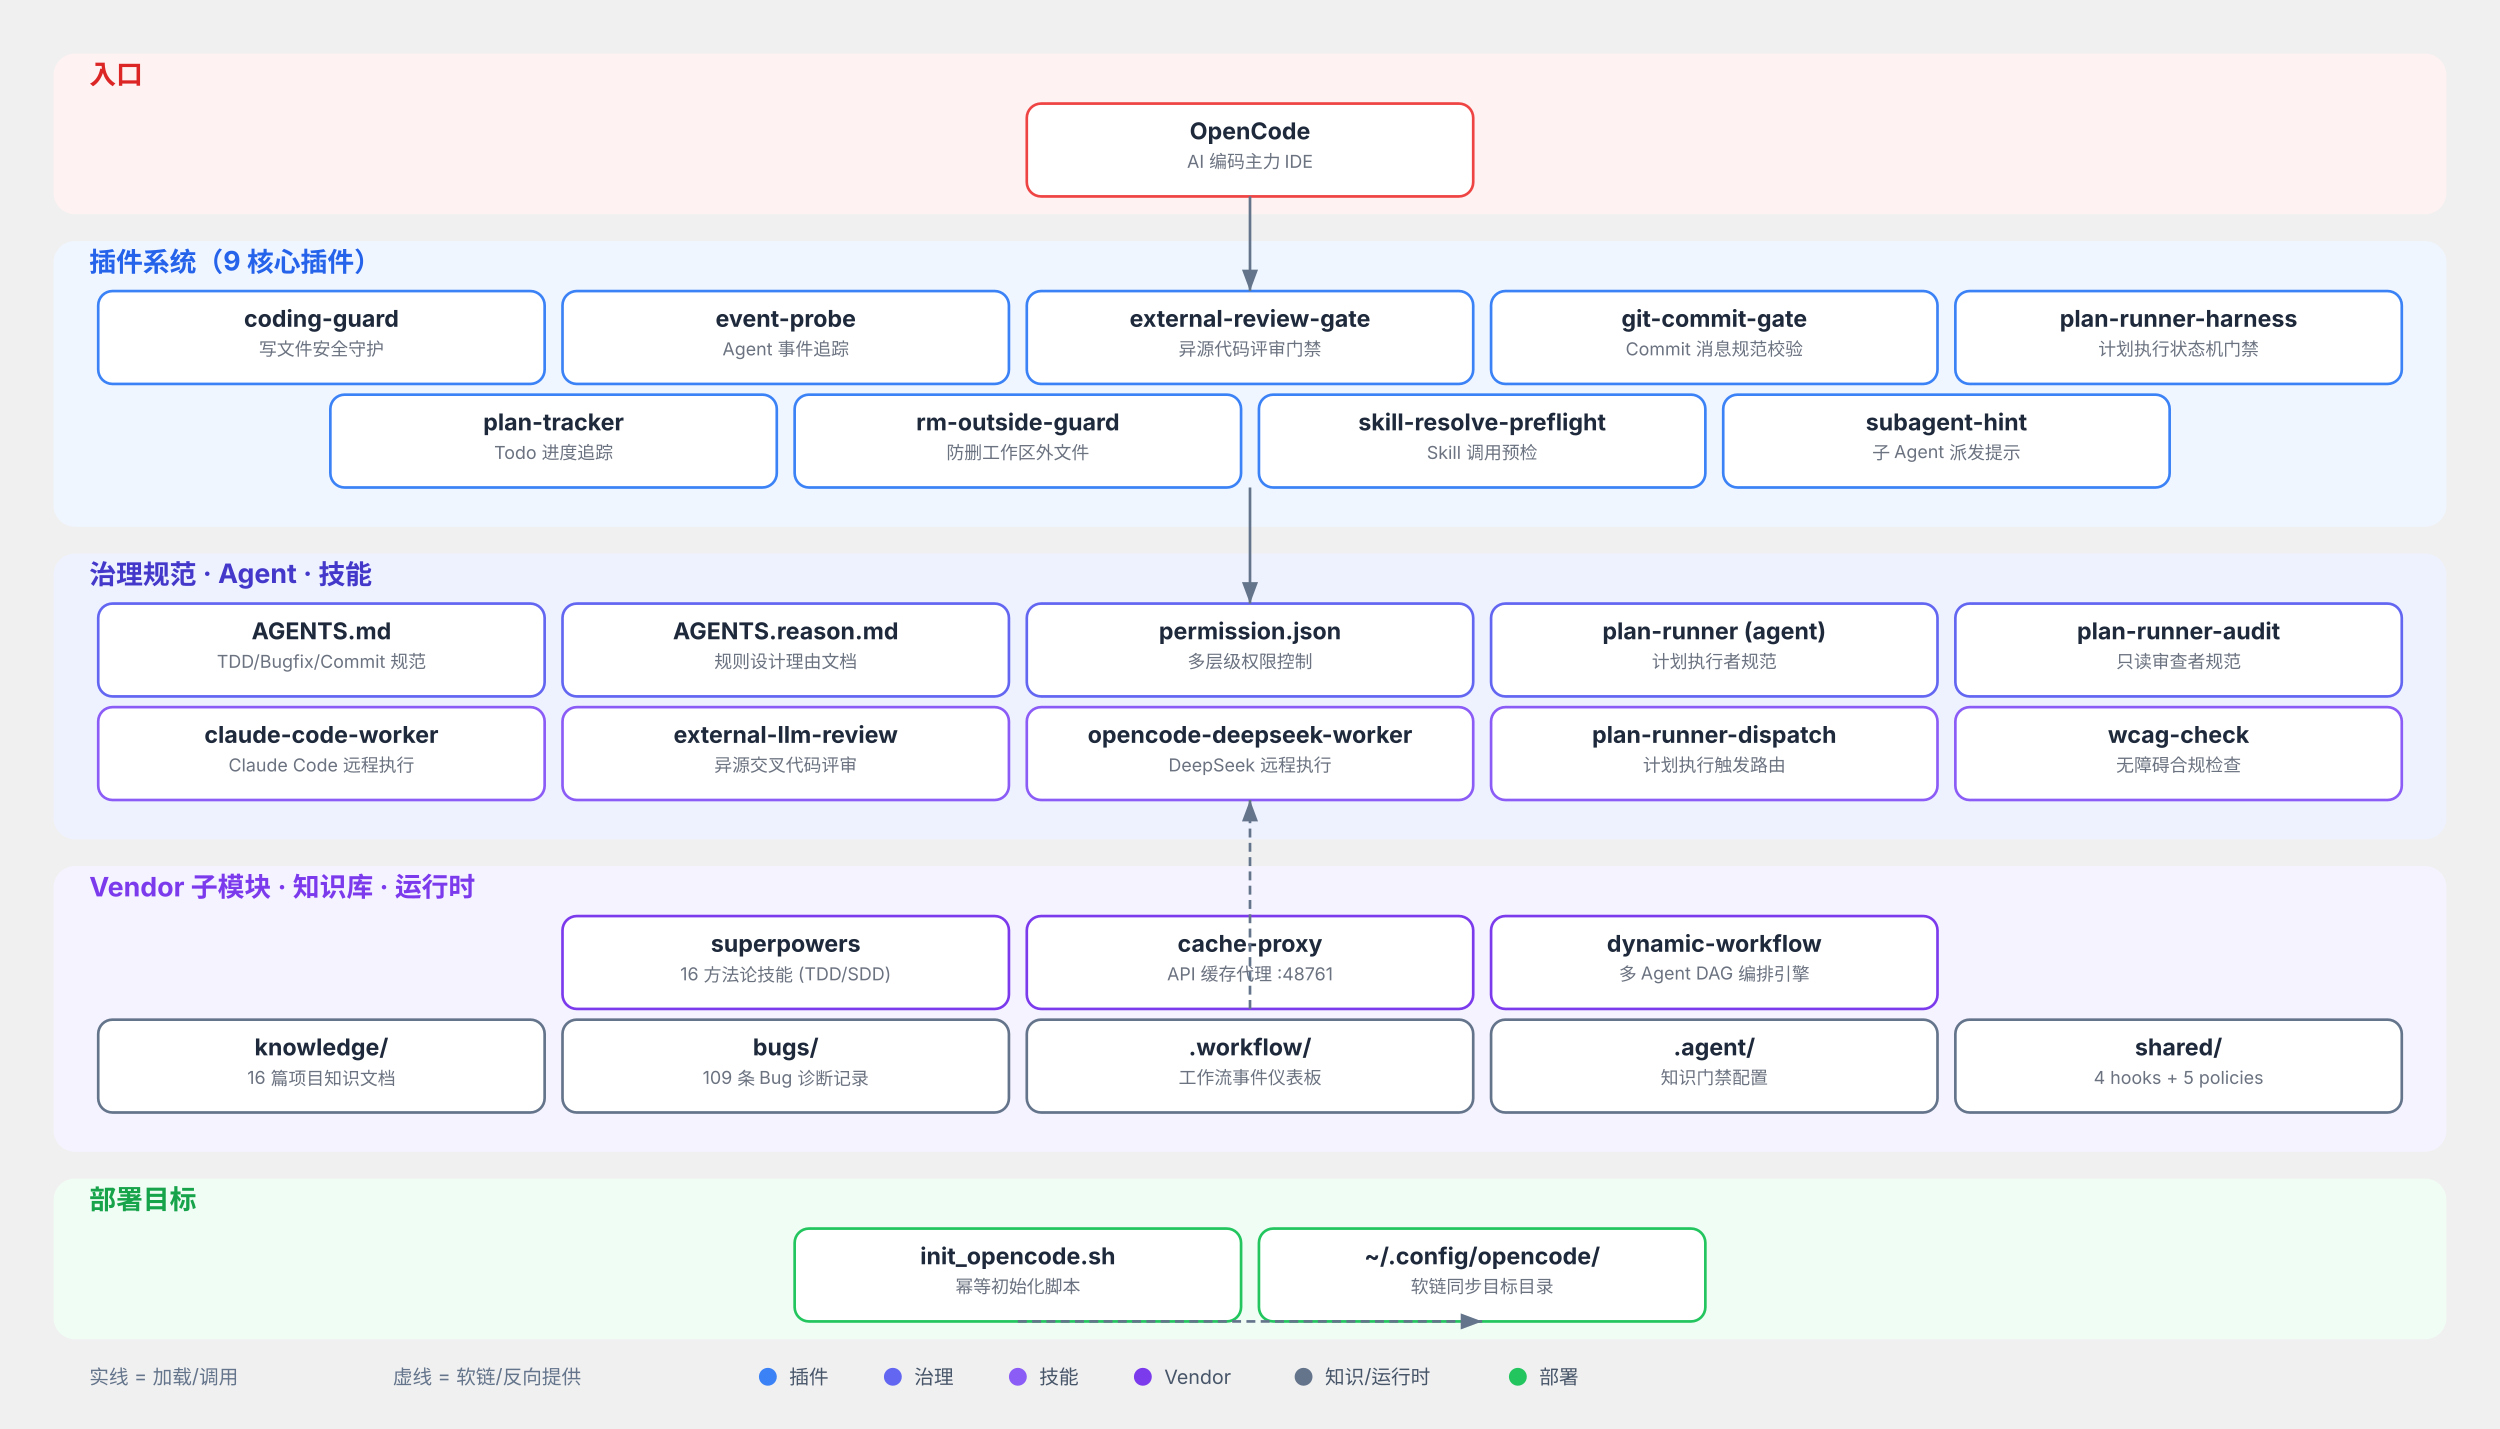
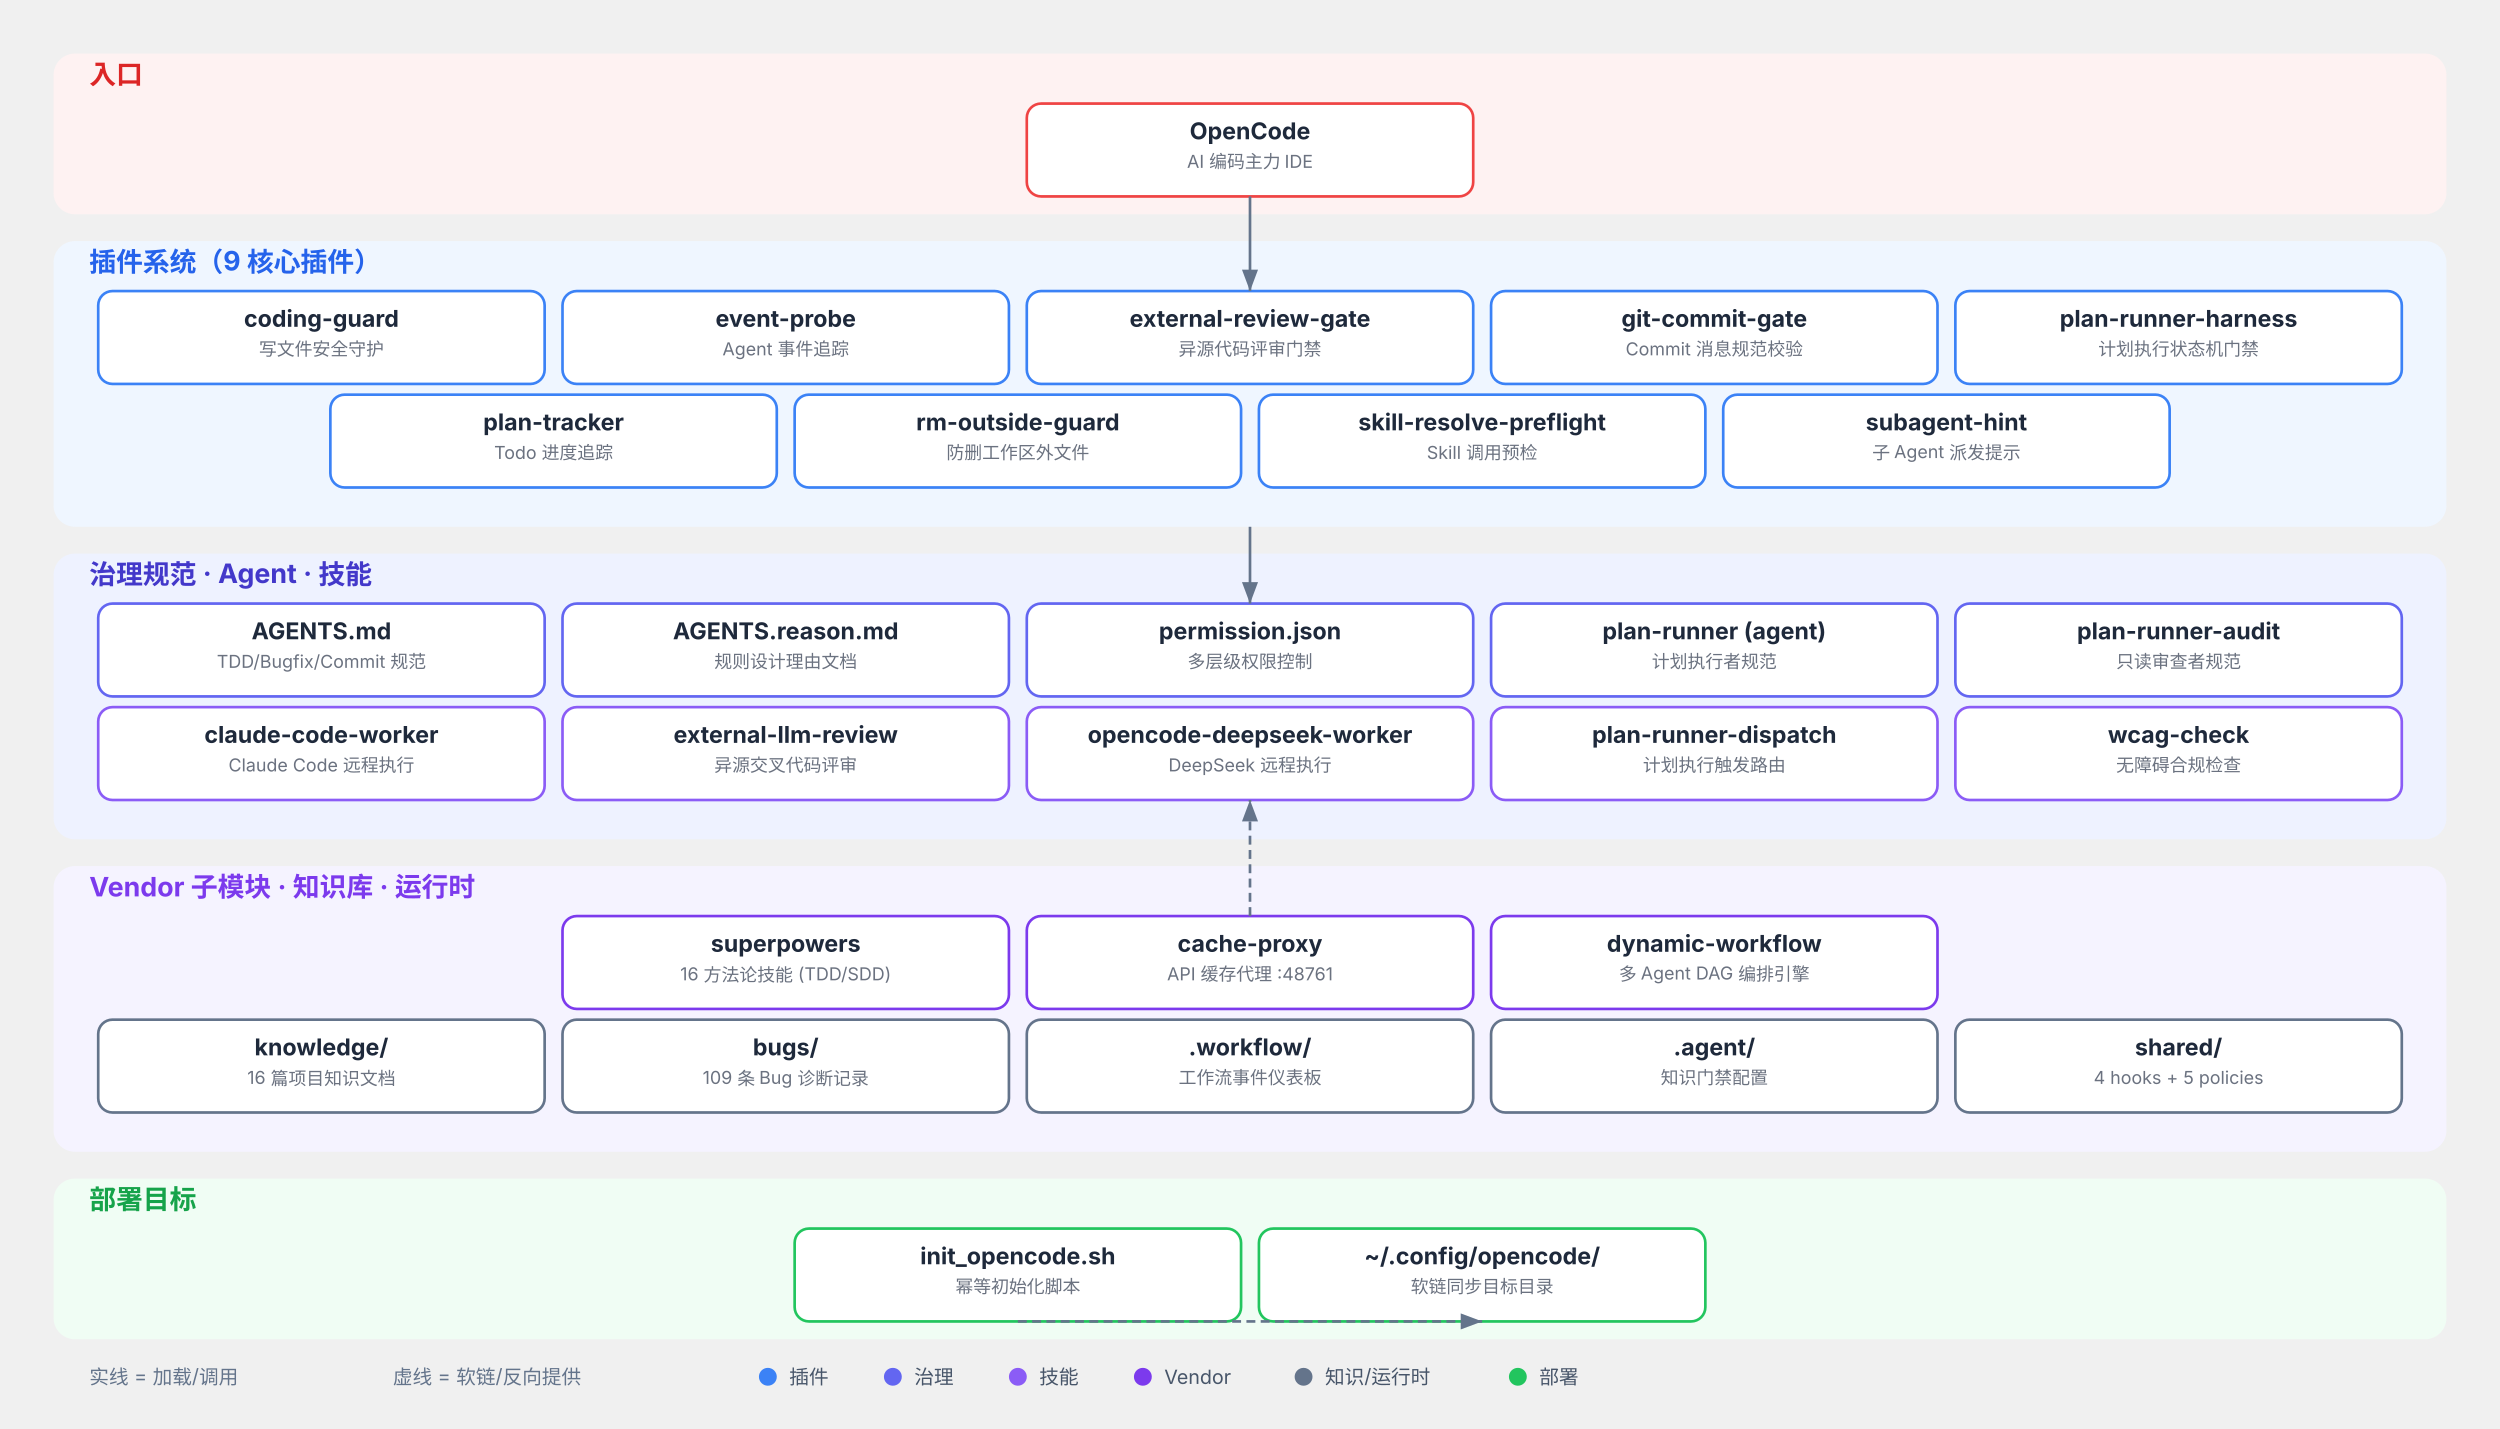
<svg xmlns="http://www.w3.org/2000/svg" viewBox="0 0 1400 800" font-family="system-ui, -apple-system, sans-serif">
  <defs>
    <marker id="arrow" markerWidth="8" markerHeight="6" refX="8" refY="3" orient="auto">
      <path d="M0,0 L8,3 L0,6 Z" fill="#64748B" />
    </marker>
  </defs>
  <rect x="30" y="30" width="1340" height="90" rx="12" fill="#FEF2F2" stroke="none" />
  <rect x="30" y="135" width="1340" height="160" rx="12" fill="#EFF6FF" stroke="none" />
  <rect x="30" y="310" width="1340" height="160" rx="12" fill="#EEF2FF" stroke="none" />
  <rect x="30" y="485" width="1340" height="160" rx="12" fill="#F5F3FF" stroke="none" />
  <rect x="30" y="660" width="1340" height="90" rx="12" fill="#F0FDF4" stroke="none" />
  <text x="50" y="47" font-size="15" font-weight="bold" fill="#DC2626">入口</text>
  <text x="50" y="152" font-size="15" font-weight="bold" fill="#2563EB">插件系统（9 核心插件）</text>
  <text x="50" y="327" font-size="15" font-weight="bold" fill="#4338CA">治理规范 · Agent · 技能</text>
  <text x="50" y="502" font-size="15" font-weight="bold" fill="#7C3AED">Vendor 子模块 · 知识库 · 运行时</text>
  <text x="50" y="677" font-size="15" font-weight="bold" fill="#16A34A">部署目标</text>
  <rect x="575" y="58" width="250" height="52" rx="8" fill="#FFFFFF" stroke="#EF4444" stroke-width="1.5" />
  <text x="700" y="78" text-anchor="middle" font-size="13" font-weight="bold" fill="#1E293B">OpenCode</text>
  <text x="700" y="94" text-anchor="middle" font-size="10" fill="#6B7280">AI 编码主力 IDE</text>
  <rect x="55" y="163" width="250" height="52" rx="8" fill="#FFFFFF" stroke="#3B82F6" stroke-width="1.5" />
  <rect x="315" y="163" width="250" height="52" rx="8" fill="#FFFFFF" stroke="#3B82F6" stroke-width="1.5" />
  <rect x="575" y="163" width="250" height="52" rx="8" fill="#FFFFFF" stroke="#3B82F6" stroke-width="1.5" />
  <rect x="835" y="163" width="250" height="52" rx="8" fill="#FFFFFF" stroke="#3B82F6" stroke-width="1.5" />
  <rect x="1095" y="163" width="250" height="52" rx="8" fill="#FFFFFF" stroke="#3B82F6" stroke-width="1.5" />
  <text x="180" y="183" text-anchor="middle" font-size="13" font-weight="bold" fill="#1E293B">coding-guard</text>
  <text x="180" y="199" text-anchor="middle" font-size="10" fill="#6B7280">写文件安全守护</text>
  <text x="440" y="183" text-anchor="middle" font-size="13" font-weight="bold" fill="#1E293B">event-probe</text>
  <text x="440" y="199" text-anchor="middle" font-size="10" fill="#6B7280">Agent 事件追踪</text>
  <text x="700" y="183" text-anchor="middle" font-size="13" font-weight="bold" fill="#1E293B">external-review-gate</text>
  <text x="700" y="199" text-anchor="middle" font-size="10" fill="#6B7280">异源代码评审门禁</text>
  <text x="960" y="183" text-anchor="middle" font-size="13" font-weight="bold" fill="#1E293B">git-commit-gate</text>
  <text x="960" y="199" text-anchor="middle" font-size="10" fill="#6B7280">Commit 消息规范校验</text>
  <text x="1220" y="183" text-anchor="middle" font-size="13" font-weight="bold" fill="#1E293B">plan-runner-harness</text>
  <text x="1220" y="199" text-anchor="middle" font-size="10" fill="#6B7280">计划执行状态机门禁</text>
  <rect x="185" y="221" width="250" height="52" rx="8" fill="#FFFFFF" stroke="#3B82F6" stroke-width="1.5" />
  <rect x="445" y="221" width="250" height="52" rx="8" fill="#FFFFFF" stroke="#3B82F6" stroke-width="1.5" />
  <rect x="705" y="221" width="250" height="52" rx="8" fill="#FFFFFF" stroke="#3B82F6" stroke-width="1.5" />
  <rect x="965" y="221" width="250" height="52" rx="8" fill="#FFFFFF" stroke="#3B82F6" stroke-width="1.5" />
  <text x="310" y="241" text-anchor="middle" font-size="13" font-weight="bold" fill="#1E293B">plan-tracker</text>
  <text x="310" y="257" text-anchor="middle" font-size="10" fill="#6B7280">Todo 进度追踪</text>
  <text x="570" y="241" text-anchor="middle" font-size="13" font-weight="bold" fill="#1E293B">rm-outside-guard</text>
  <text x="570" y="257" text-anchor="middle" font-size="10" fill="#6B7280">防删工作区外文件</text>
  <text x="830" y="241" text-anchor="middle" font-size="13" font-weight="bold" fill="#1E293B">skill-resolve-preflight</text>
  <text x="830" y="257" text-anchor="middle" font-size="10" fill="#6B7280">Skill 调用预检</text>
  <text x="1090" y="241" text-anchor="middle" font-size="13" font-weight="bold" fill="#1E293B">subagent-hint</text>
  <text x="1090" y="257" text-anchor="middle" font-size="10" fill="#6B7280">子 Agent 派发提示</text>
  <rect x="55" y="338" width="250" height="52" rx="8" fill="#FFFFFF" stroke="#6366F1" stroke-width="1.5" />
  <rect x="315" y="338" width="250" height="52" rx="8" fill="#FFFFFF" stroke="#6366F1" stroke-width="1.5" />
  <rect x="575" y="338" width="250" height="52" rx="8" fill="#FFFFFF" stroke="#6366F1" stroke-width="1.5" />
  <rect x="835" y="338" width="250" height="52" rx="8" fill="#FFFFFF" stroke="#6366F1" stroke-width="1.5" />
  <rect x="1095" y="338" width="250" height="52" rx="8" fill="#FFFFFF" stroke="#6366F1" stroke-width="1.5" />
  <text x="180" y="358" text-anchor="middle" font-size="13" font-weight="bold" fill="#1E293B">AGENTS.md</text>
  <text x="180" y="374" text-anchor="middle" font-size="10" fill="#6B7280">TDD/Bugfix/Commit 规范</text>
  <text x="440" y="358" text-anchor="middle" font-size="13" font-weight="bold" fill="#1E293B">AGENTS.reason.md</text>
  <text x="440" y="374" text-anchor="middle" font-size="10" fill="#6B7280">规则设计理由文档</text>
  <text x="700" y="358" text-anchor="middle" font-size="13" font-weight="bold" fill="#1E293B">permission.json</text>
  <text x="700" y="374" text-anchor="middle" font-size="10" fill="#6B7280">多层级权限控制</text>
  <text x="960" y="358" text-anchor="middle" font-size="13" font-weight="bold" fill="#1E293B">plan-runner (agent)</text>
  <text x="960" y="374" text-anchor="middle" font-size="10" fill="#6B7280">计划执行者规范</text>
  <text x="1220" y="358" text-anchor="middle" font-size="13" font-weight="bold" fill="#1E293B">plan-runner-audit</text>
  <text x="1220" y="374" text-anchor="middle" font-size="10" fill="#6B7280">只读审查者规范</text>
  <rect x="55" y="396" width="250" height="52" rx="8" fill="#FFFFFF" stroke="#8B5CF6" stroke-width="1.5" />
  <rect x="315" y="396" width="250" height="52" rx="8" fill="#FFFFFF" stroke="#8B5CF6" stroke-width="1.5" />
  <rect x="575" y="396" width="250" height="52" rx="8" fill="#FFFFFF" stroke="#8B5CF6" stroke-width="1.5" />
  <rect x="835" y="396" width="250" height="52" rx="8" fill="#FFFFFF" stroke="#8B5CF6" stroke-width="1.5" />
  <rect x="1095" y="396" width="250" height="52" rx="8" fill="#FFFFFF" stroke="#8B5CF6" stroke-width="1.5" />
  <text x="180" y="416" text-anchor="middle" font-size="13" font-weight="bold" fill="#1E293B">claude-code-worker</text>
  <text x="180" y="432" text-anchor="middle" font-size="10" fill="#6B7280">Claude Code 远程执行</text>
  <text x="440" y="416" text-anchor="middle" font-size="13" font-weight="bold" fill="#1E293B">external-llm-review</text>
  <text x="440" y="432" text-anchor="middle" font-size="10" fill="#6B7280">异源交叉代码评审</text>
  <text x="700" y="416" text-anchor="middle" font-size="13" font-weight="bold" fill="#1E293B">opencode-deepseek-worker</text>
  <text x="700" y="432" text-anchor="middle" font-size="10" fill="#6B7280">DeepSeek 远程执行</text>
  <text x="960" y="416" text-anchor="middle" font-size="13" font-weight="bold" fill="#1E293B">plan-runner-dispatch</text>
  <text x="960" y="432" text-anchor="middle" font-size="10" fill="#6B7280">计划执行触发路由</text>
  <text x="1220" y="416" text-anchor="middle" font-size="13" font-weight="bold" fill="#1E293B">wcag-check</text>
  <text x="1220" y="432" text-anchor="middle" font-size="10" fill="#6B7280">无障碍合规检查</text>
  <rect x="315" y="513" width="250" height="52" rx="8" fill="#FFFFFF" stroke="#7C3AED" stroke-width="1.5" />
  <rect x="575" y="513" width="250" height="52" rx="8" fill="#FFFFFF" stroke="#7C3AED" stroke-width="1.5" />
  <rect x="835" y="513" width="250" height="52" rx="8" fill="#FFFFFF" stroke="#7C3AED" stroke-width="1.5" />
  <text x="440" y="533" text-anchor="middle" font-size="13" font-weight="bold" fill="#1E293B">superpowers</text>
  <text x="440" y="549" text-anchor="middle" font-size="10" fill="#6B7280">16 方法论技能 (TDD/SDD)</text>
  <text x="700" y="533" text-anchor="middle" font-size="13" font-weight="bold" fill="#1E293B">cache-proxy</text>
  <text x="700" y="549" text-anchor="middle" font-size="10" fill="#6B7280">API 缓存代理 :48761</text>
  <text x="960" y="533" text-anchor="middle" font-size="13" font-weight="bold" fill="#1E293B">dynamic-workflow</text>
  <text x="960" y="549" text-anchor="middle" font-size="10" fill="#6B7280">多 Agent DAG 编排引擎</text>
  <rect x="55" y="571" width="250" height="52" rx="8" fill="#FFFFFF" stroke="#64748B" stroke-width="1.5" />
  <rect x="315" y="571" width="250" height="52" rx="8" fill="#FFFFFF" stroke="#64748B" stroke-width="1.5" />
  <rect x="575" y="571" width="250" height="52" rx="8" fill="#FFFFFF" stroke="#64748B" stroke-width="1.5" />
  <rect x="835" y="571" width="250" height="52" rx="8" fill="#FFFFFF" stroke="#64748B" stroke-width="1.5" />
  <rect x="1095" y="571" width="250" height="52" rx="8" fill="#FFFFFF" stroke="#64748B" stroke-width="1.5" />
  <text x="180" y="591" text-anchor="middle" font-size="13" font-weight="bold" fill="#1E293B">knowledge/</text>
  <text x="180" y="607" text-anchor="middle" font-size="10" fill="#6B7280">16 篇项目知识文档</text>
  <text x="440" y="591" text-anchor="middle" font-size="13" font-weight="bold" fill="#1E293B">bugs/</text>
  <text x="440" y="607" text-anchor="middle" font-size="10" fill="#6B7280">109 条 Bug 诊断记录</text>
  <text x="700" y="591" text-anchor="middle" font-size="13" font-weight="bold" fill="#1E293B">.workflow/</text>
  <text x="700" y="607" text-anchor="middle" font-size="10" fill="#6B7280">工作流事件仪表板</text>
  <text x="960" y="591" text-anchor="middle" font-size="13" font-weight="bold" fill="#1E293B">.agent/</text>
  <text x="960" y="607" text-anchor="middle" font-size="10" fill="#6B7280">知识门禁配置</text>
  <text x="1220" y="591" text-anchor="middle" font-size="13" font-weight="bold" fill="#1E293B">shared/</text>
  <text x="1220" y="607" text-anchor="middle" font-size="10" fill="#6B7280">4 hooks + 5 policies</text>
  <rect x="445" y="688" width="250" height="52" rx="8" fill="#FFFFFF" stroke="#22C55E" stroke-width="1.5" />
  <rect x="705" y="688" width="250" height="52" rx="8" fill="#FFFFFF" stroke="#22C55E" stroke-width="1.5" />
  <text x="570" y="708" text-anchor="middle" font-size="13" font-weight="bold" fill="#1E293B">init_opencode.sh</text>
  <text x="570" y="724" text-anchor="middle" font-size="10" fill="#6B7280">幂等初始化脚本</text>
  <text x="830" y="708" text-anchor="middle" font-size="13" font-weight="bold" fill="#1E293B">~/.config/opencode/</text>
  <text x="830" y="724" text-anchor="middle" font-size="10" fill="#6B7280">软链同步目标目录</text>
  <line x1="700" y1="110" x2="700" y2="163" stroke="#64748B" stroke-width="1.5" marker-end="url(#arrow)" />
-   <line x1="700" y1="273" x2="700" y2="338" stroke="#64748B" stroke-width="1.5" marker-end="url(#arrow)" />
-   <line x1="700" y1="565" x2="700" y2="448" stroke="#64748B" stroke-width="1.5" stroke-dasharray="5,3" marker-end="url(#arrow)" />
+   <line x1="700" y1="295" x2="700" y2="338" stroke="#64748B" stroke-width="1.5" marker-end="url(#arrow)" />
+   <line x1="700" y1="513" x2="700" y2="448" stroke="#64748B" stroke-width="1.5" stroke-dasharray="5,3" marker-end="url(#arrow)" />
  <line x1="570" y1="740" x2="830" y2="740" stroke="#64748B" stroke-width="1.5" stroke-dasharray="5,3" marker-end="url(#arrow)" />
  <text x="50" y="775" font-size="11" fill="#64748B">实线 = 加载/调用</text>
  <text x="220" y="775" font-size="11" fill="#64748B">虚线 = 软链/反向提供</text>
  <circle cx="430" cy="771" r="5" fill="#3B82F6" />
  <text x="442" y="775" font-size="11" fill="#475569">插件</text>
  <circle cx="500" cy="771" r="5" fill="#6366F1" />
  <text x="512" y="775" font-size="11" fill="#475569">治理</text>
  <circle cx="570" cy="771" r="5" fill="#8B5CF6" />
  <text x="582" y="775" font-size="11" fill="#475569">技能</text>
  <circle cx="640" cy="771" r="5" fill="#7C3AED" />
  <text x="652" y="775" font-size="11" fill="#475569">Vendor</text>
  <circle cx="730" cy="771" r="5" fill="#64748B" />
  <text x="742" y="775" font-size="11" fill="#475569">知识/运行时</text>
  <circle cx="850" cy="771" r="5" fill="#22C55E" />
  <text x="862" y="775" font-size="11" fill="#475569">部署</text>
</svg>
